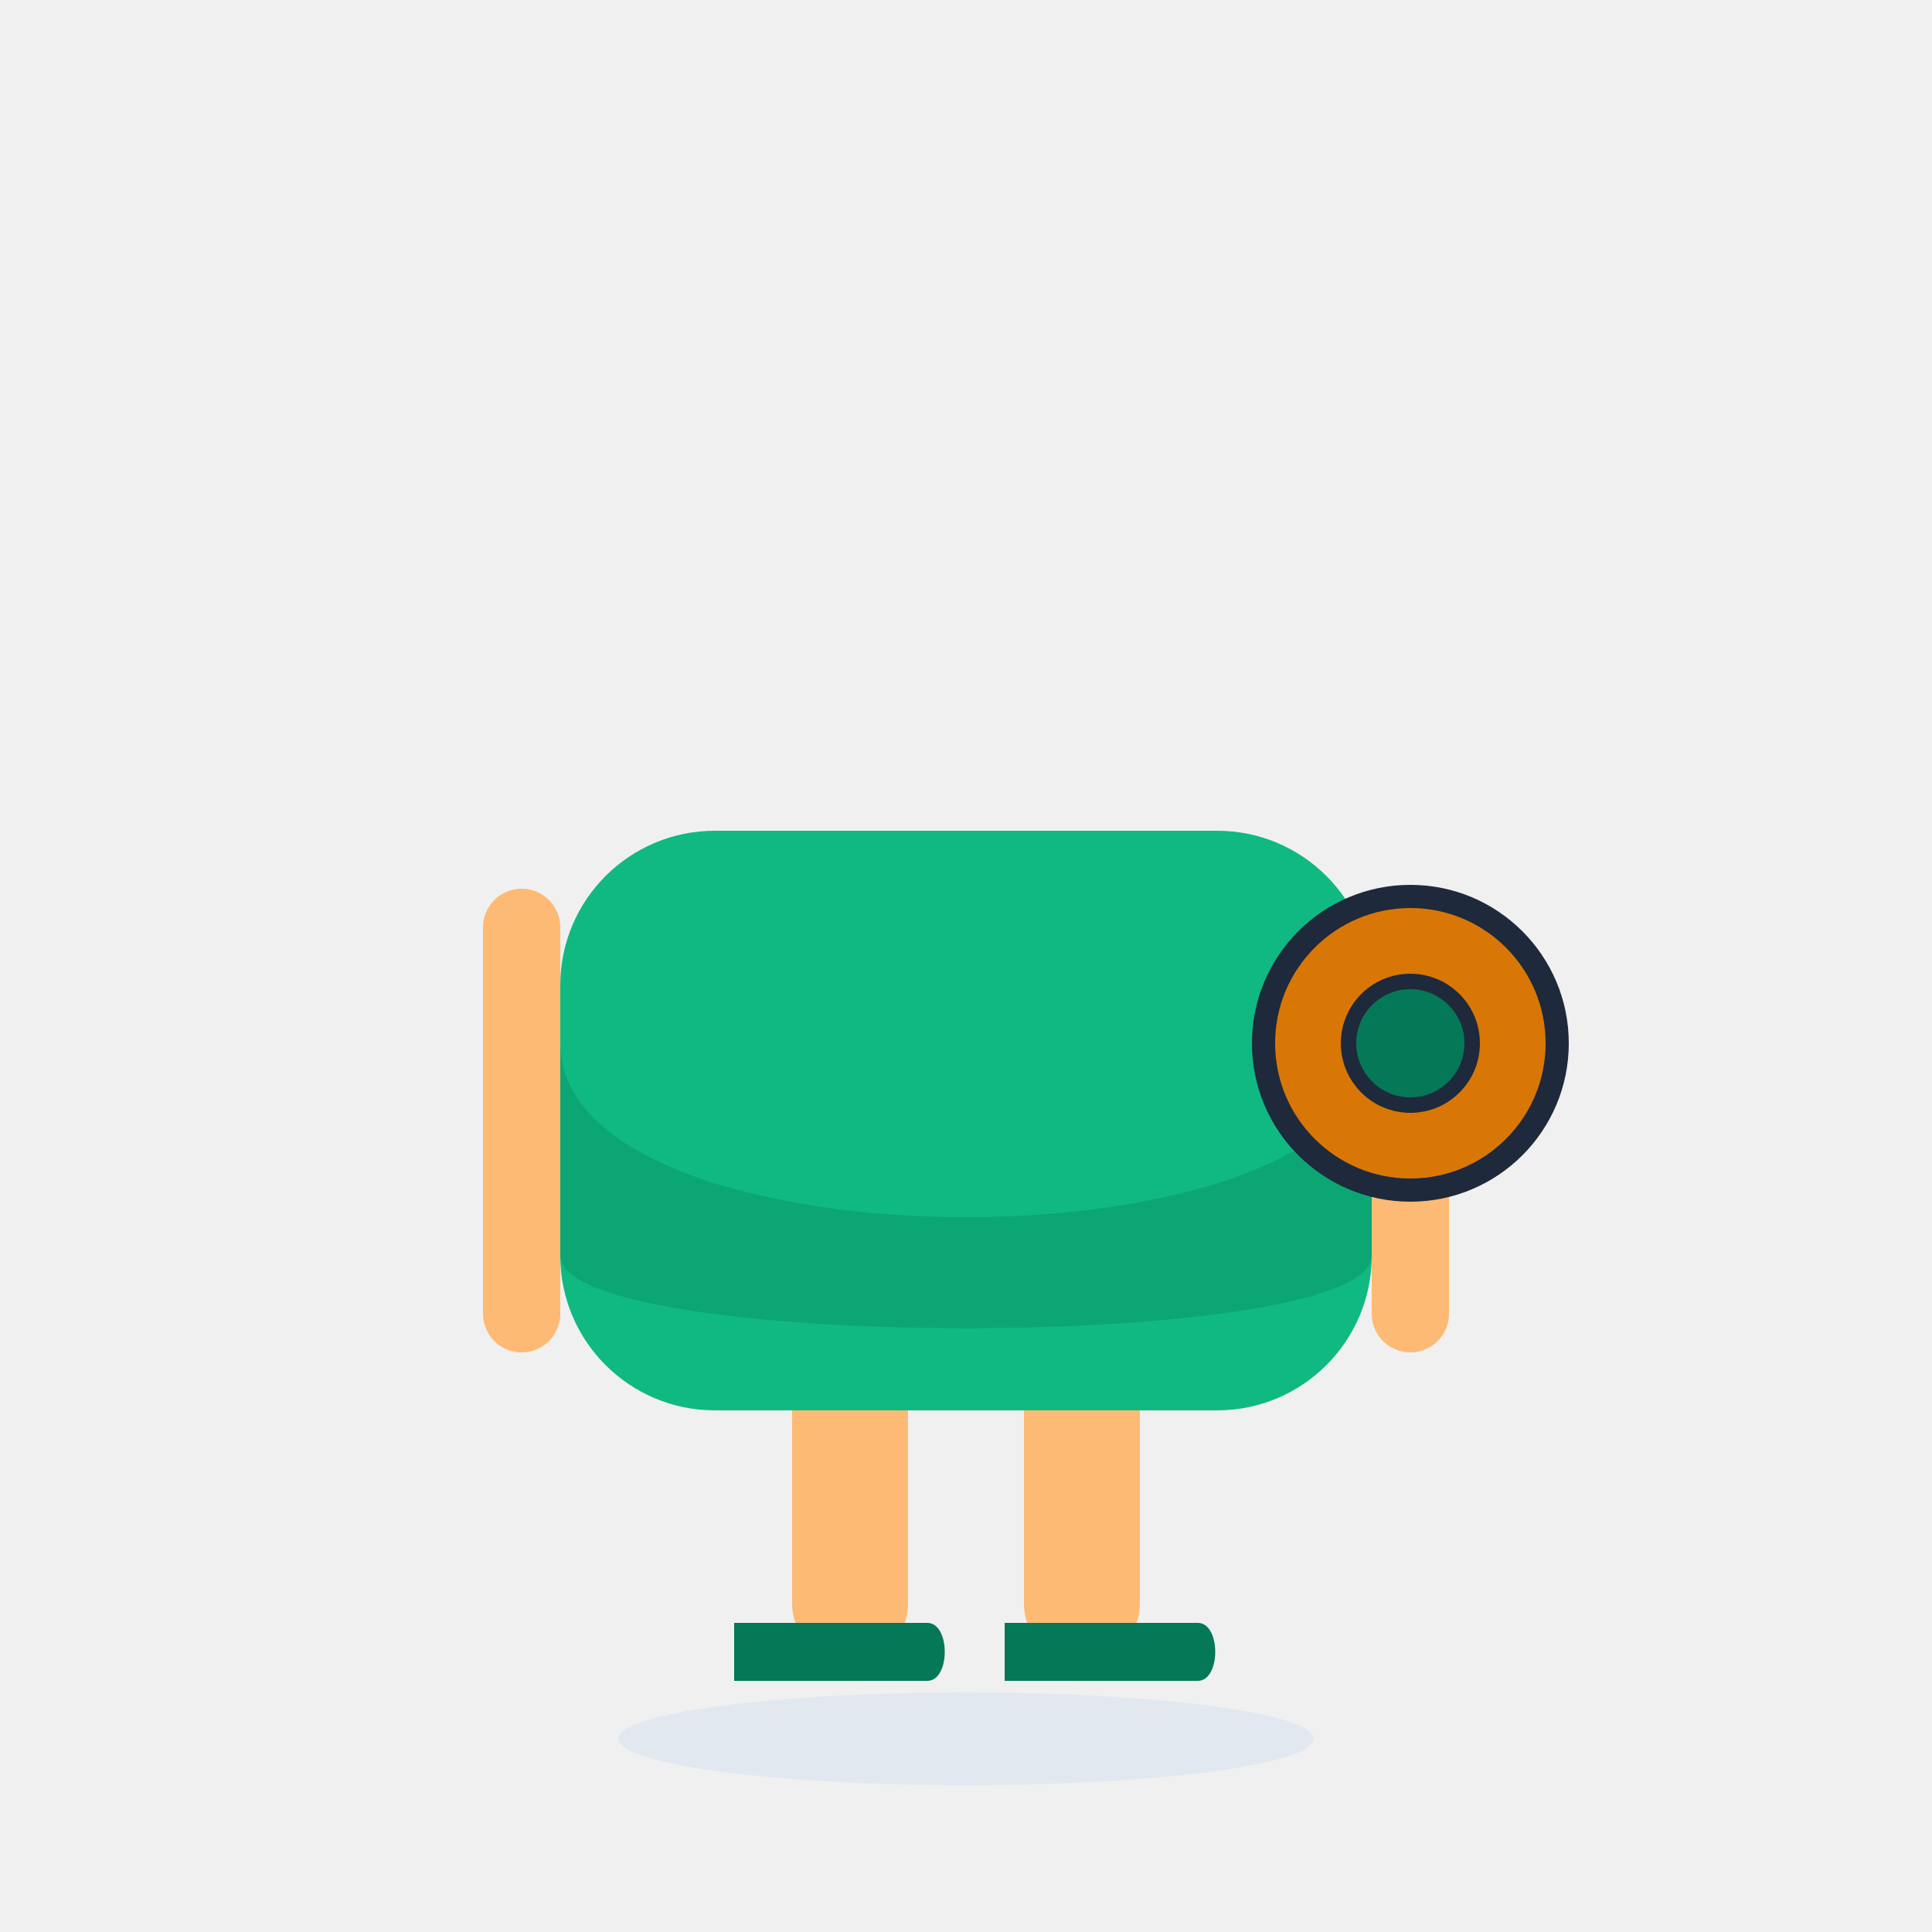
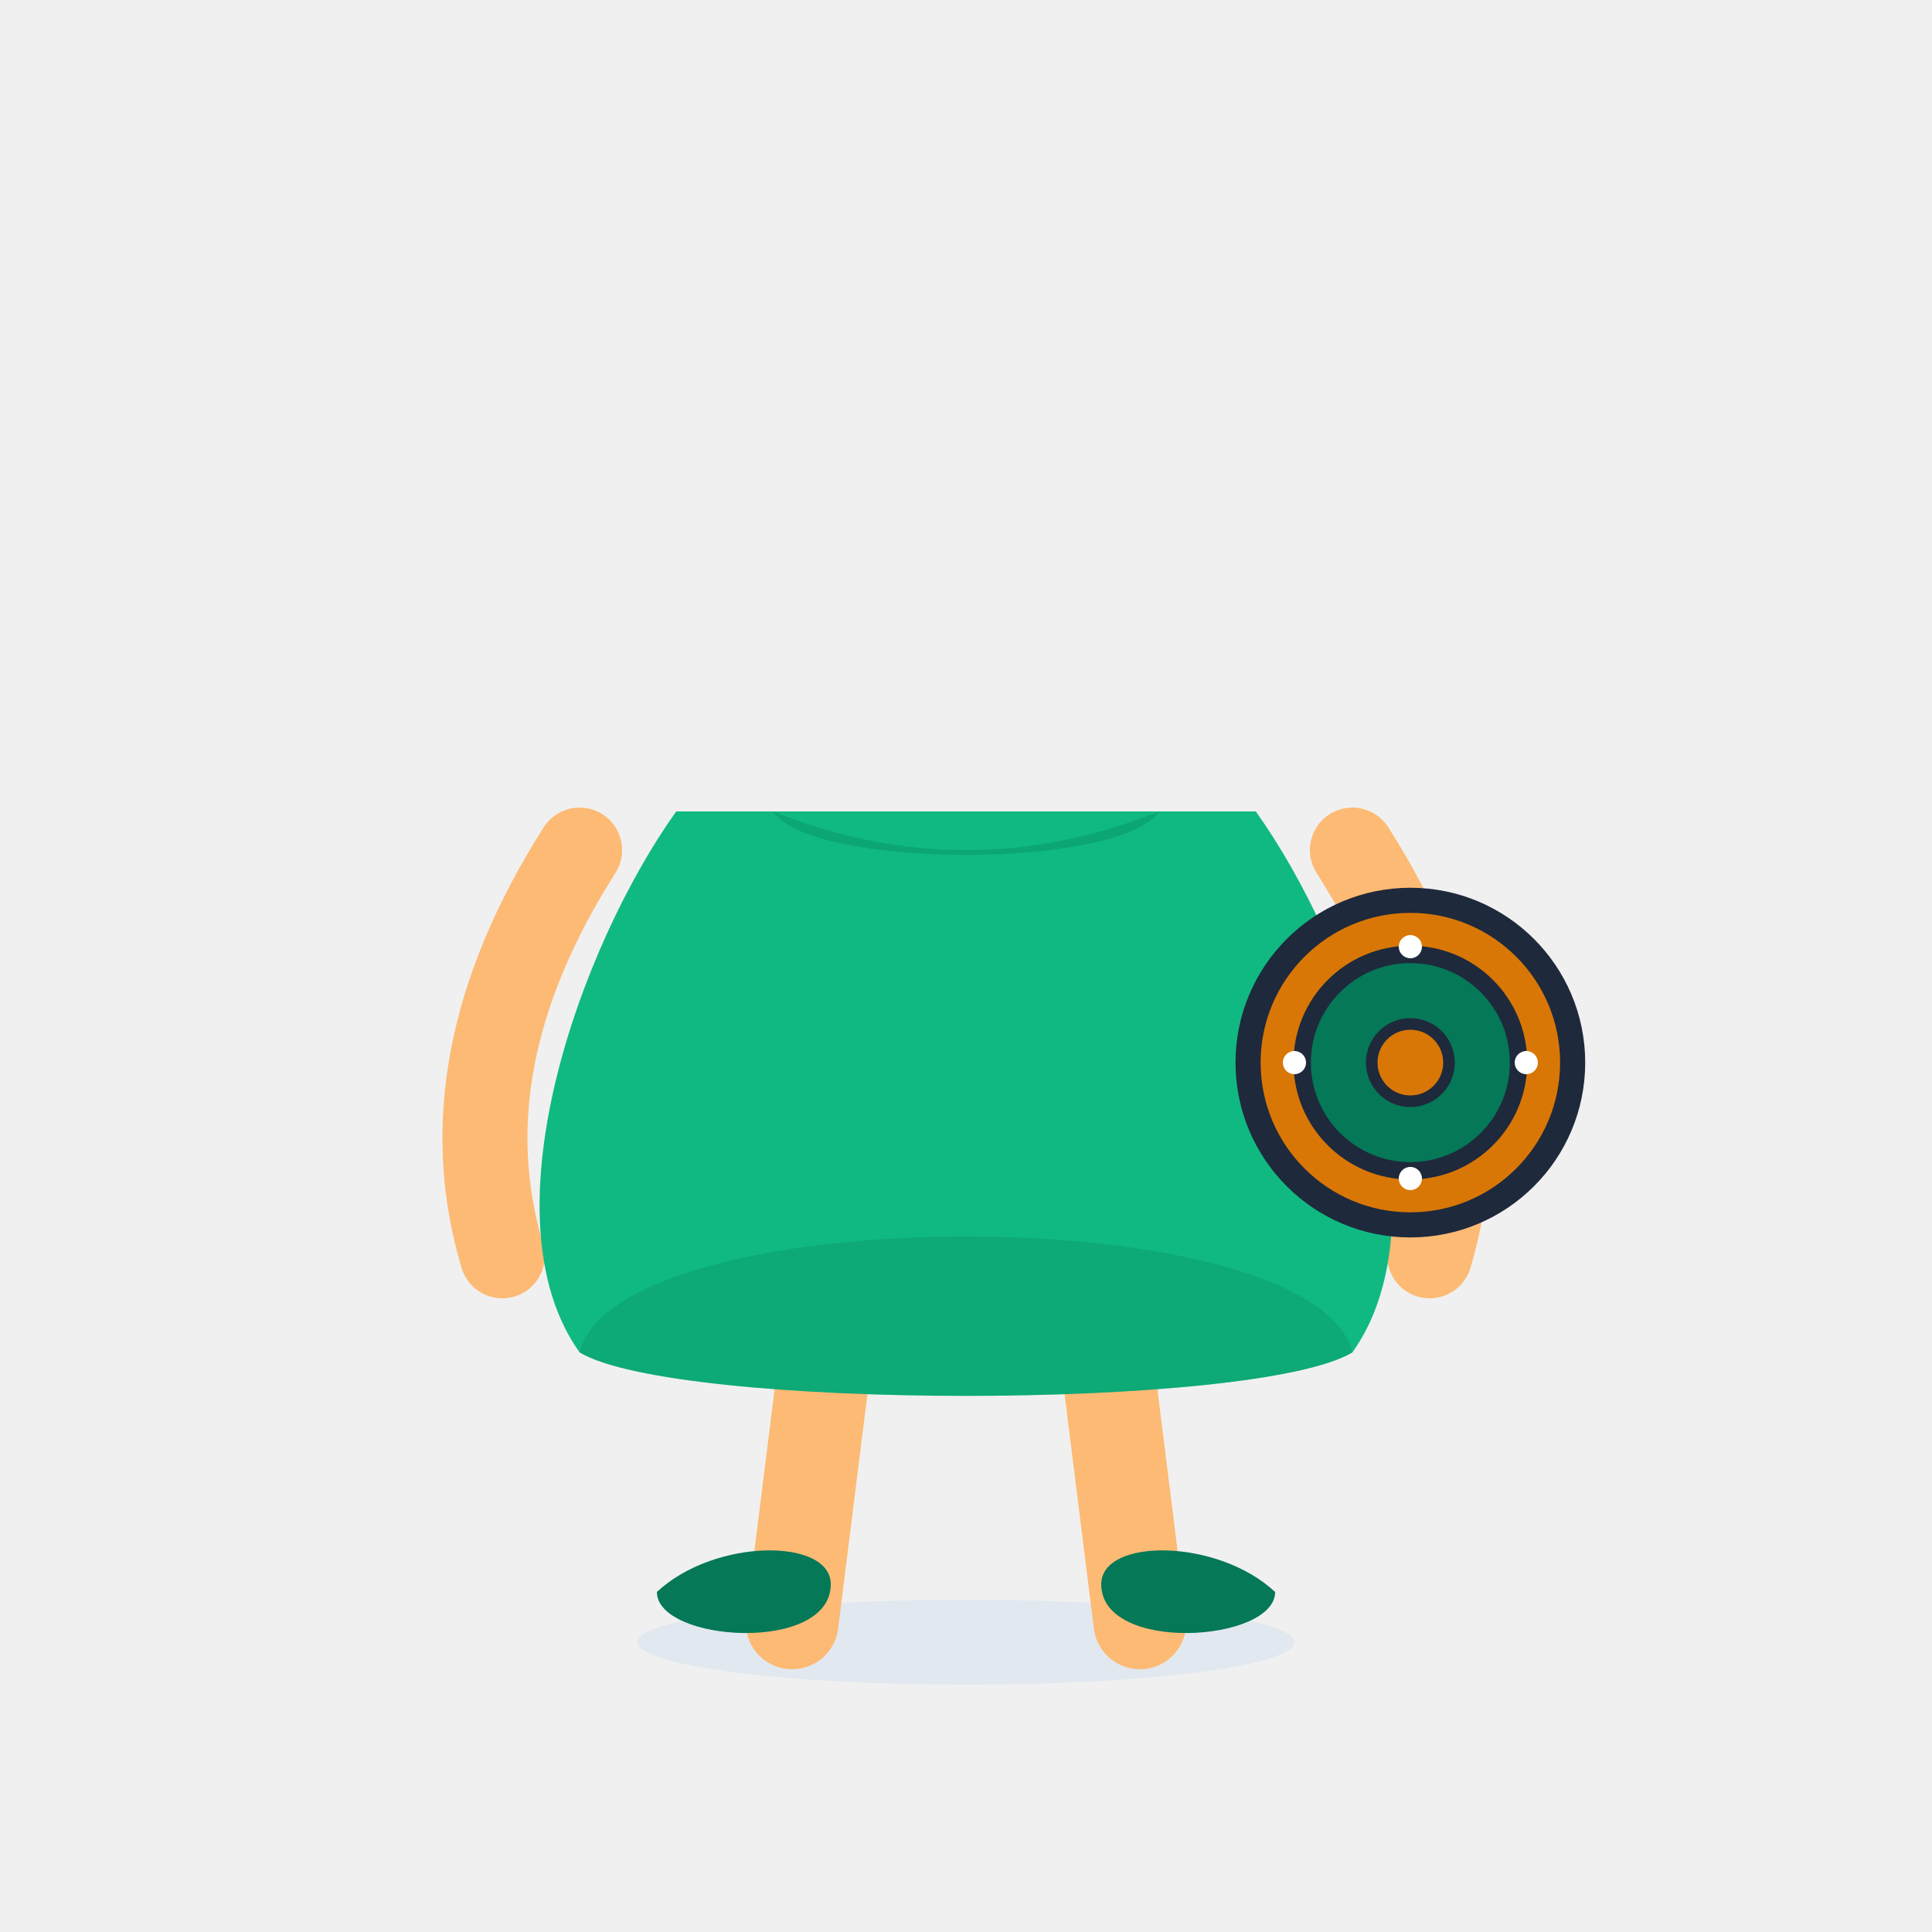
<svg xmlns="http://www.w3.org/2000/svg" viewBox="0 0 500 500">
-   <ellipse cx="250" cy="450" rx="90" ry="12" fill="#E2E8F0" />
-   <rect x="205" y="340" width="30" height="90" rx="15" fill="#FDBA74" />
-   <rect x="265" y="340" width="30" height="90" rx="15" fill="#FDBA74" />
-   <path d="M190 420 h50 c6 0, 6 15, 0 15 h-50 z" fill="#047857" />
-   <path d="M260 420 h50 c6 0, 6 15, 0 15 h-50 z" fill="#047857" />
-   <path d="M135 240 v100" fill="none" stroke="#FDBA74" stroke-width="20" stroke-linecap="round" />
-   <path d="M365 240 v100" fill="none" stroke="#FDBA74" stroke-width="20" stroke-linecap="round" />
-   <rect x="145" y="215" width="210" height="150" rx="40" fill="#10B981" />
-   <path d="M145 270 C145 330, 355 330, 355 270 V325 C355 350, 145 350, 145 325 Z" fill="#047857" opacity="0.3" />
-   <circle cx="365" cy="270" r="38" fill="#D97706" stroke="#1E293B" stroke-width="6" />
-   <circle cx="365" cy="270" r="16" fill="#047857" stroke="#1E293B" stroke-width="4" />
+   <ellipse cx="250" cy="425" rx="85" ry="11" fill="#E2E8F0" />
+   <path d="M 215 340 L 205 420" fill="none" stroke="#FDBA74" stroke-width="24" stroke-linecap="round" />
+   <path d="M 285 340 L 295 420" fill="none" stroke="#FDBA74" stroke-width="24" stroke-linecap="round" />
+   <path d="M 170 412 C 170 425, 215 428, 215 410 C 215 398, 185 398, 170 412 Z" fill="#047857" />
+   <path d="M 330 412 C 330 425, 285 428, 285 410 C 285 398, 315 398, 330 412 Z" fill="#047857" />
+   <path d="M 150 220 Q 115 275, 130 325" fill="none" stroke="#FDBA74" stroke-width="22" stroke-linecap="round" />
+   <path d="M 350 220 Q 385 275, 370 325" fill="none" stroke="#FDBA74" stroke-width="22" stroke-linecap="round" />
+   <path d="M 175 210 C 150 245, 125 315, 150 350 C 175 365, 325 365, 350 350 C 375 315, 350 245, 325 210 Z" fill="#10B981" />
+   <path d="M 150 350 C 175 365, 325 365, 350 350 C 340 310, 160 310, 150 350 Z" fill="#047857" opacity="0.25" />
+   <path d="M 200 210 Q 250 230, 300 210 C 290 225, 210 225, 200 210 Z" fill="#047857" opacity="0.3" />
+   <g id="shield" transform="translate(365, 275)">
+     <circle cx="0" cy="0" r="42" fill="#D97706" stroke="#1E293B" stroke-width="6.5" />
+     <circle cx="0" cy="0" r="28" fill="#047857" stroke="#1E293B" stroke-width="4.5" />
+     <circle cx="0" cy="0" r="10" fill="#D97706" stroke="#1E293B" stroke-width="3" />
+     <circle cx="-30" cy="0" r="3" fill="#FFFFFF" />
+     <circle cx="30" cy="0" r="3" fill="#FFFFFF" />
+     <circle cx="0" cy="-30" r="3" fill="#FFFFFF" />
+     <circle cx="0" cy="30" r="3" fill="#FFFFFF" />
+   </g>
</svg>
